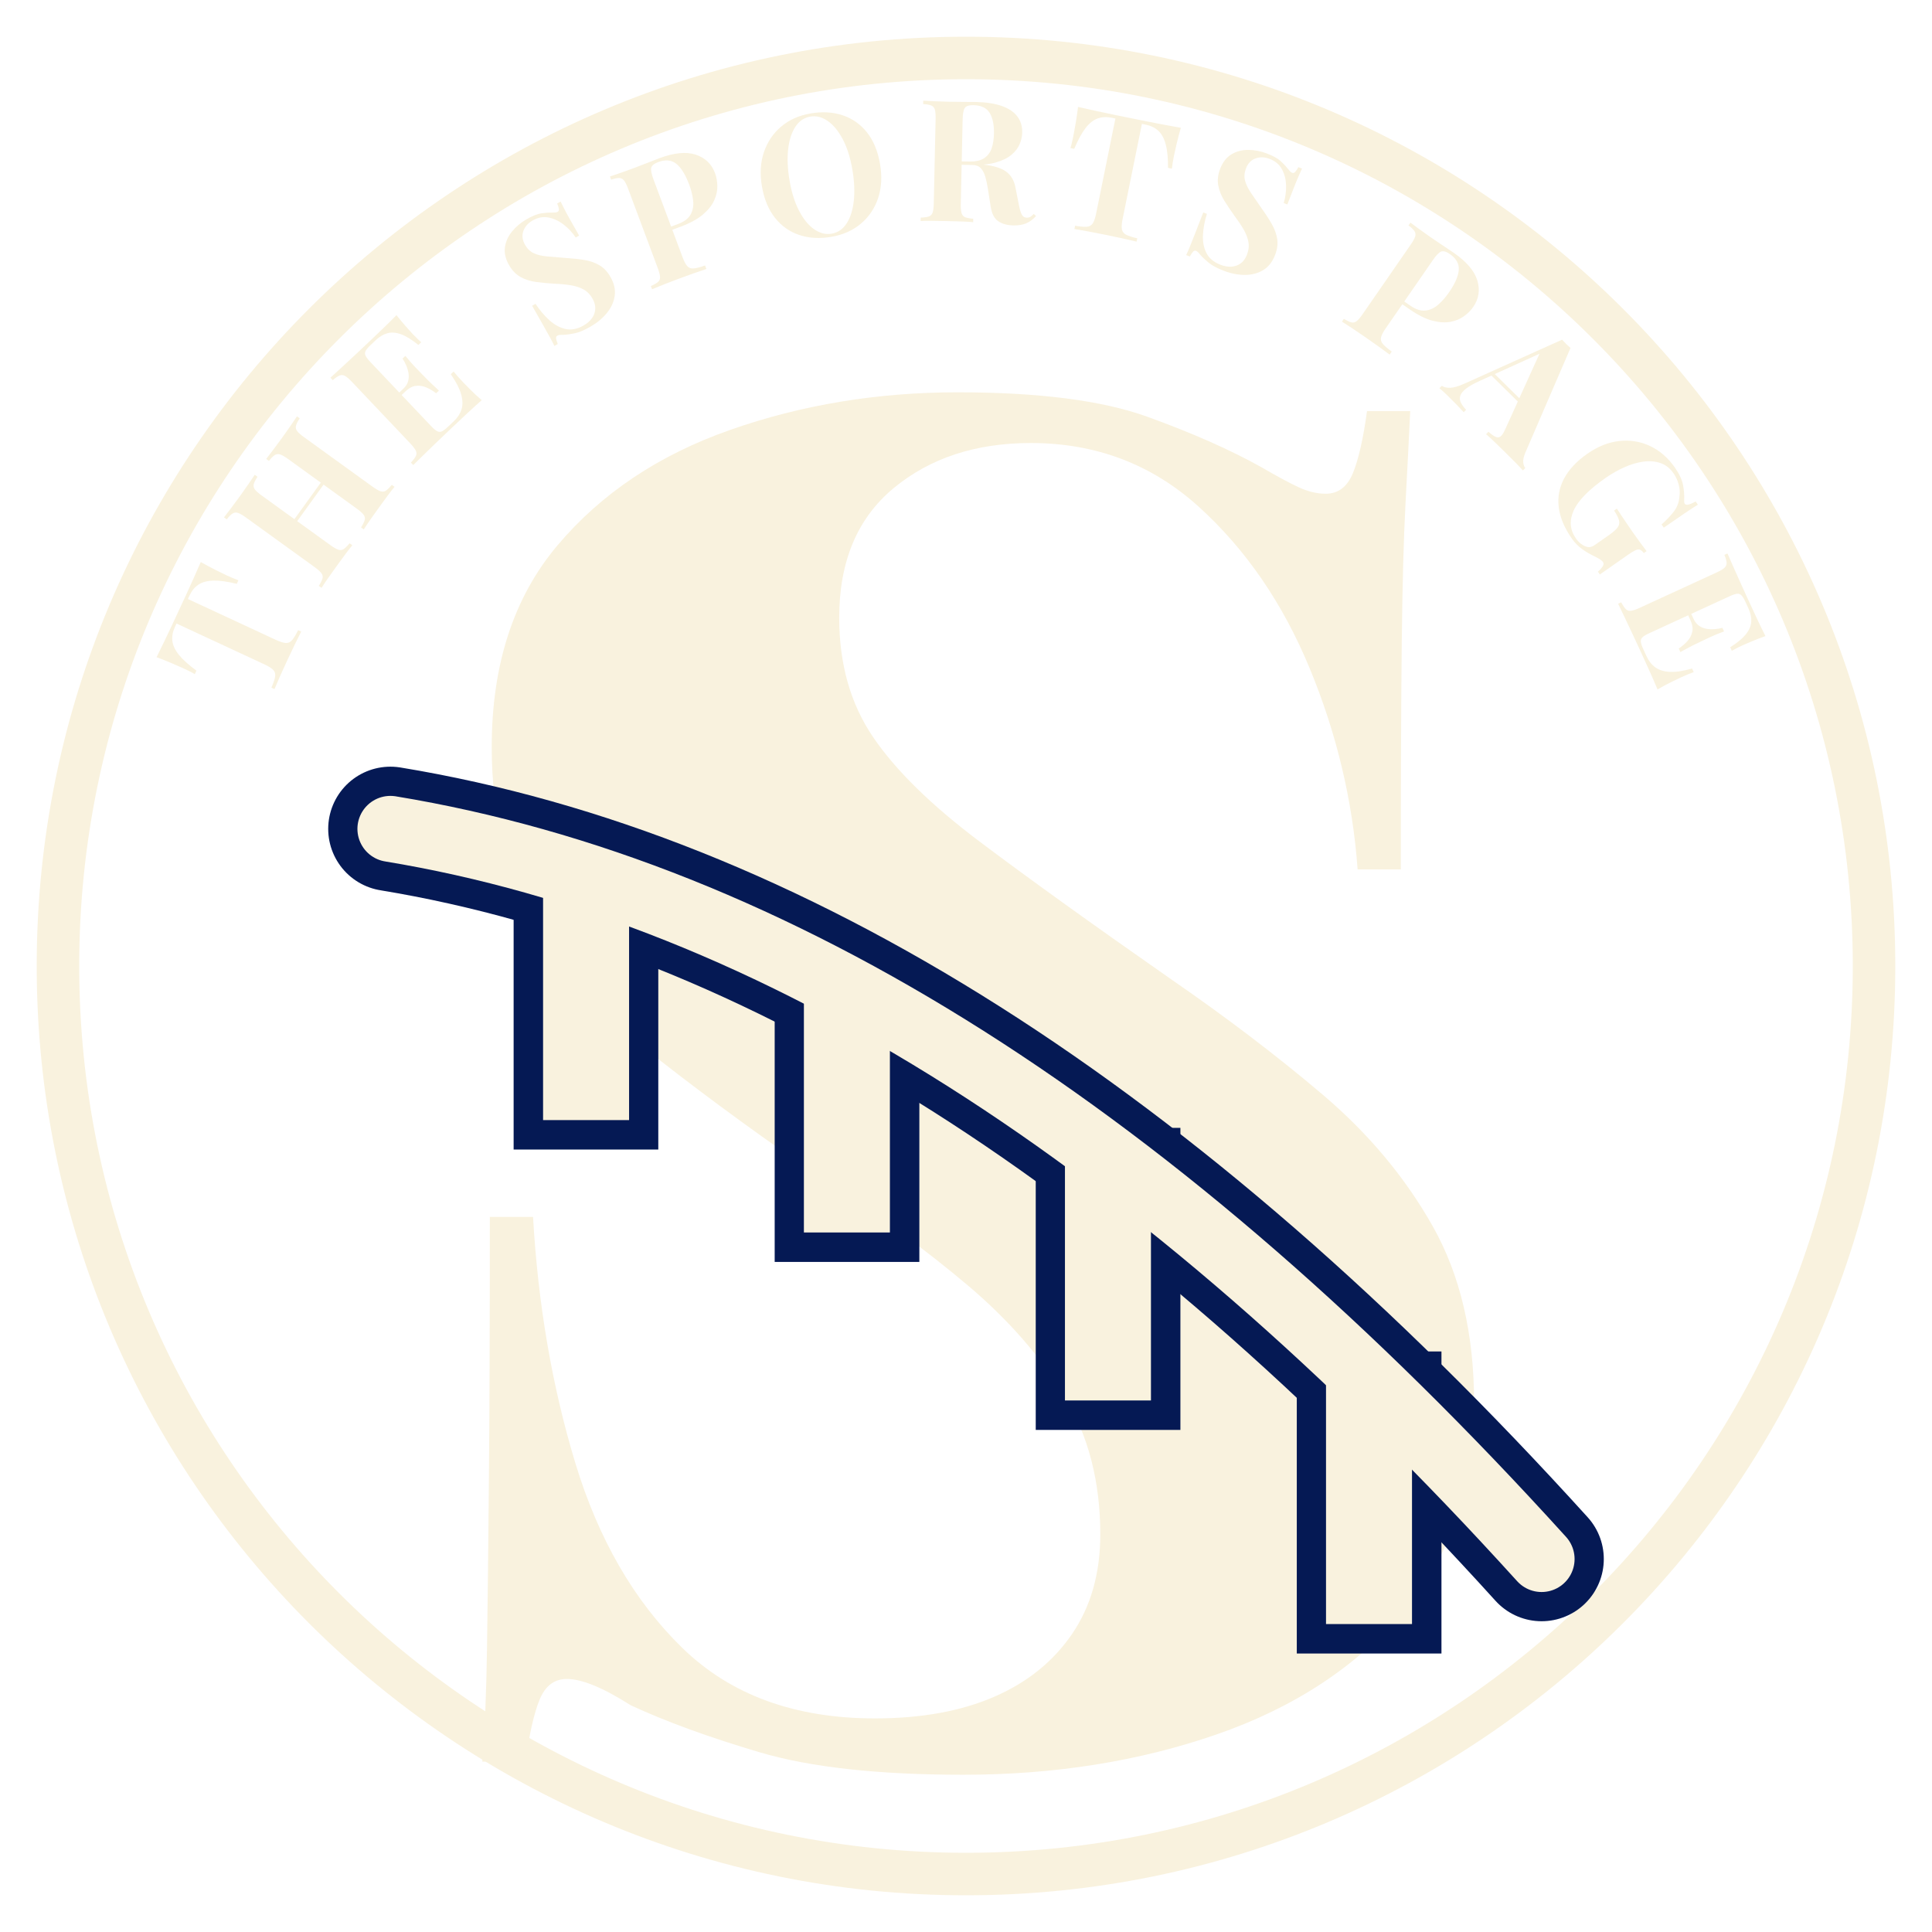
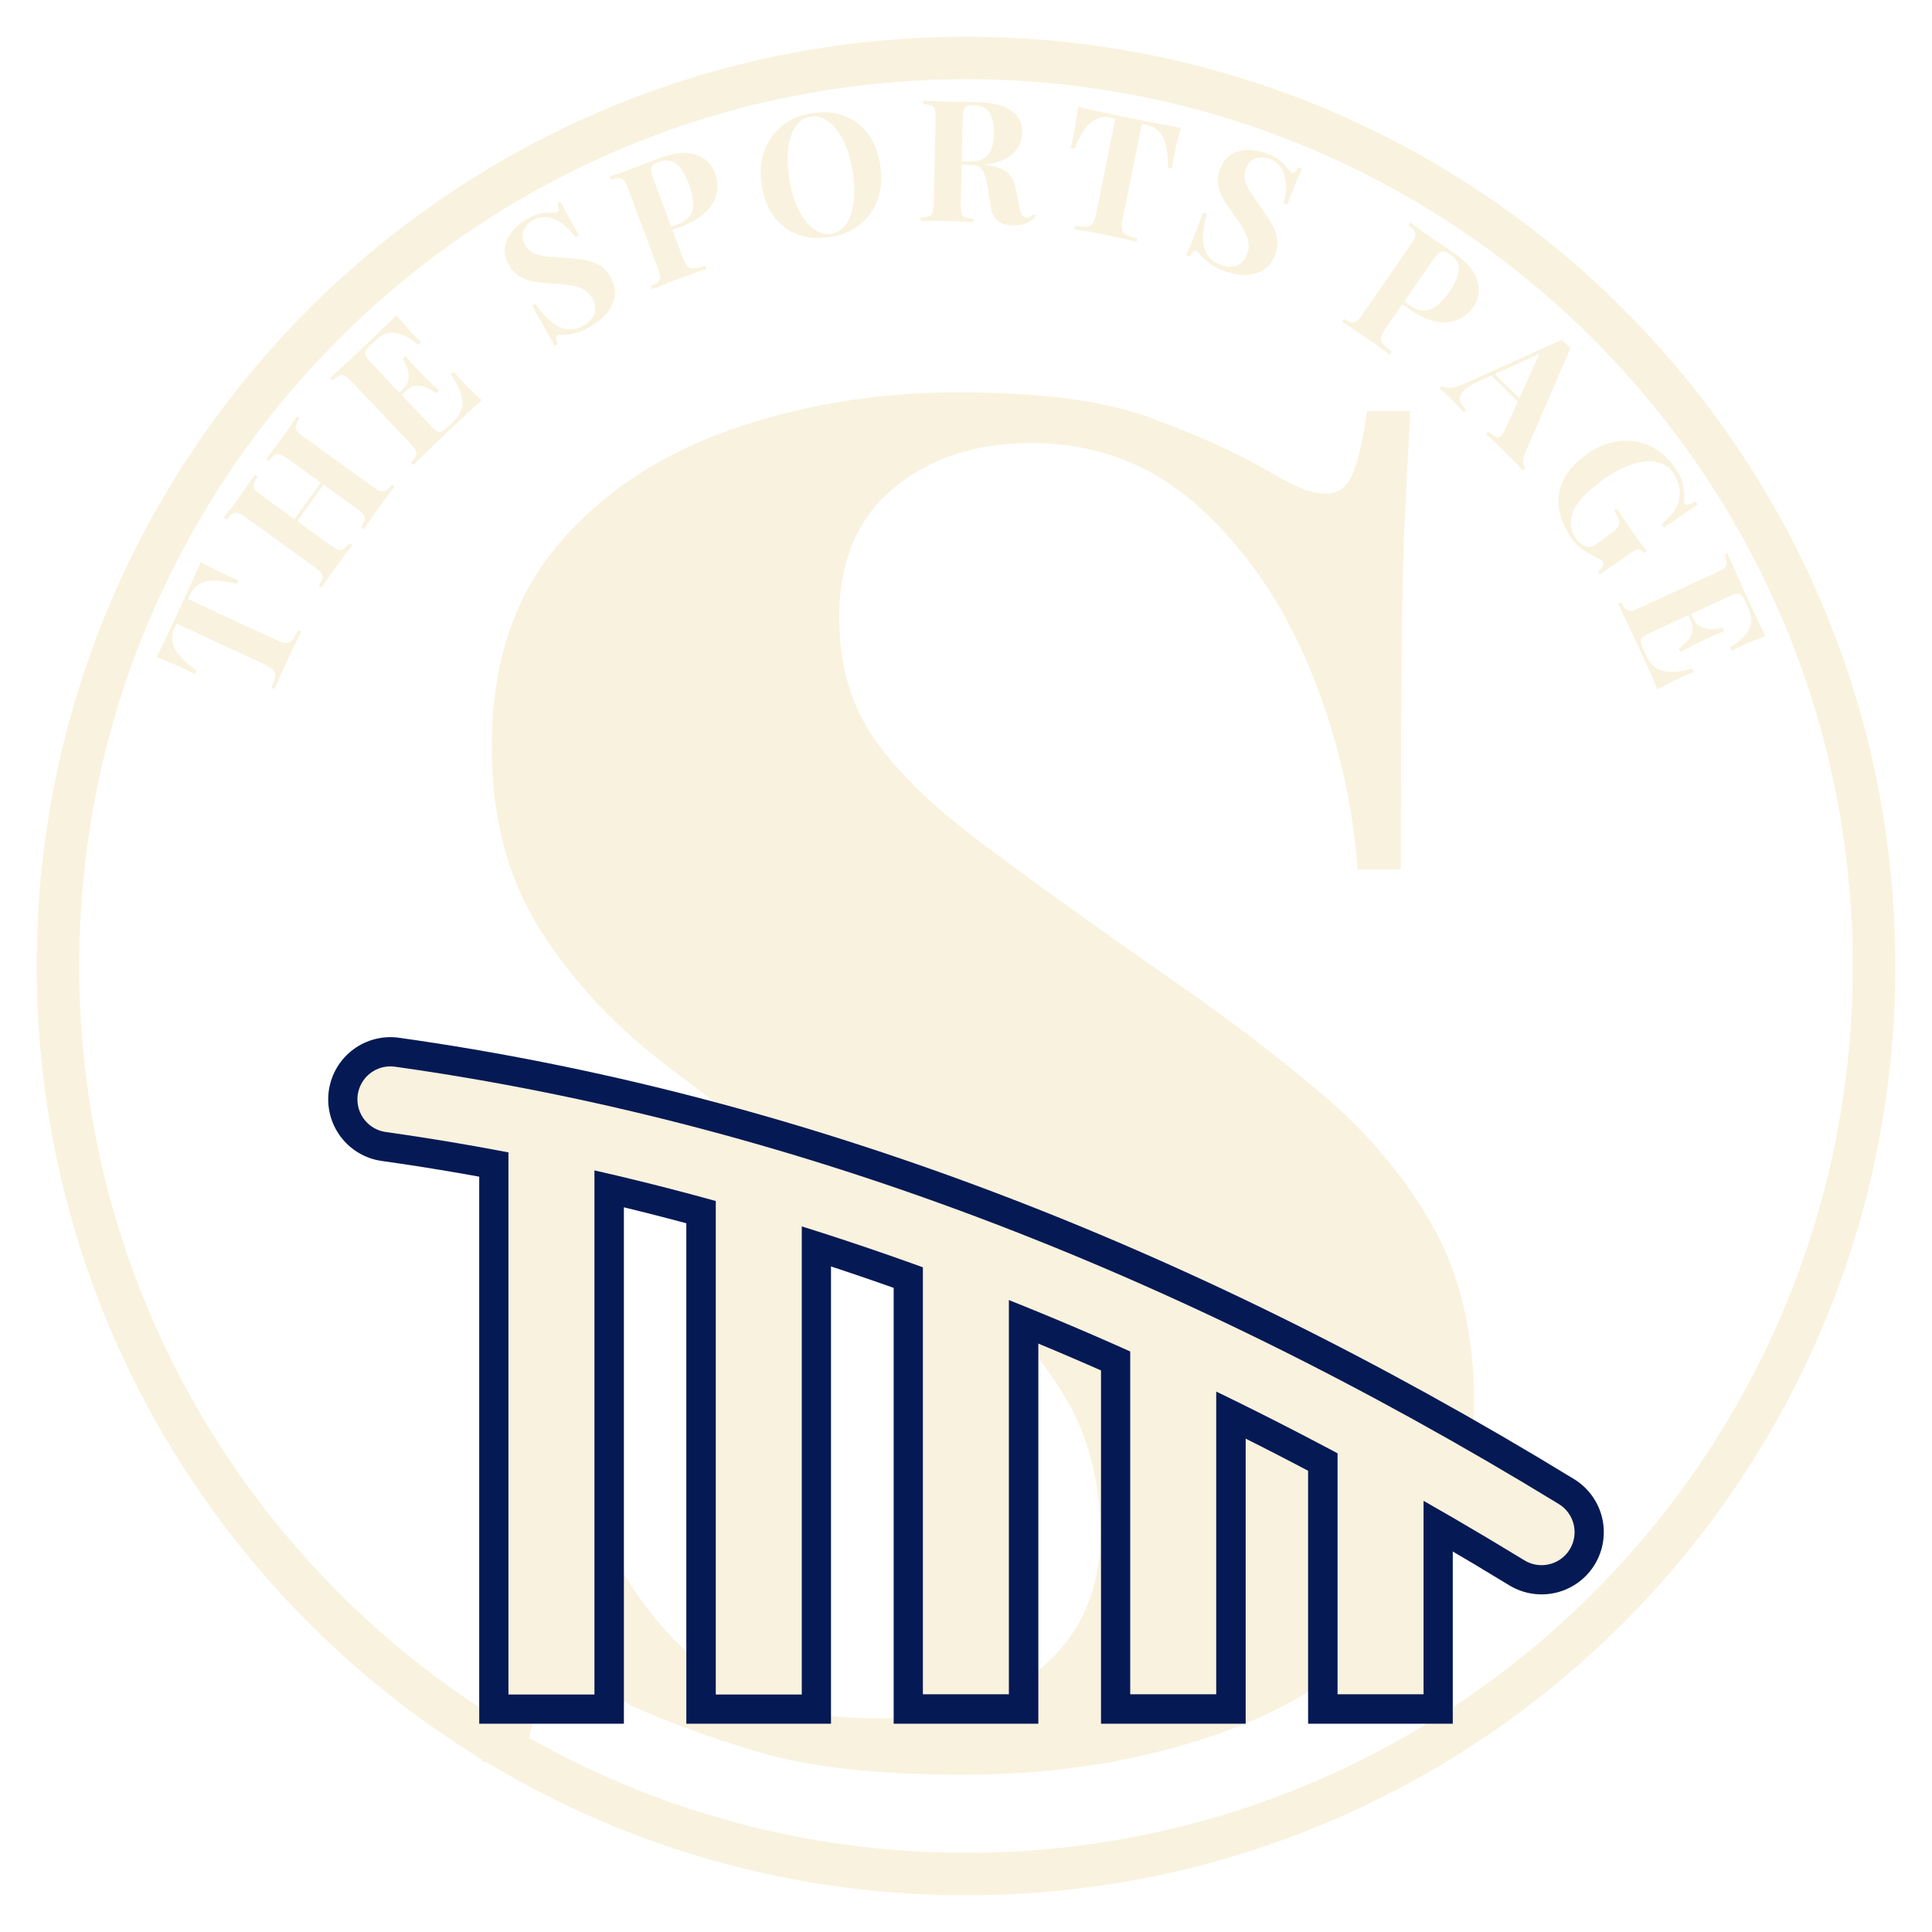
<svg xmlns="http://www.w3.org/2000/svg" width="82mm" height="82mm" viewBox="0 0 82 82">
  <circle cx="41.0" cy="41.0" r="38.540" fill="none" stroke="#f9f2de" stroke-width="1.804" />
  <path d="M642.398 708Q638.398 657.401 636.898 610.201Q635.398 563.001 635.398 538.002Q635.398 515.802 636.398 496.002Q637.398 476.202 638.398 462.001H615.398Q598.798 546.401 574.499 595.001Q550.199 643.6 516.299 664.3Q482.4 685 435.599 685H413.398V114.2Q413.398 73.6 421.498 53.6Q429.598 33.6 452.798 27.2Q475.998 20.8 520.397 20V0Q488.998 1.4 437.298 2.2Q385.599 3 330.199 3Q275 3 226.2 2.2Q177.4 1.4 147.401 0V20Q191.801 20.8 215 27.2Q238.2 33.6 246.3 53.6Q254.4 73.6 254.4 114.2V685H232.199Q185.798 685 151.699 664.3Q117.599 643.6 93.599 595.301Q69.6 547.001 52.4 462.001H29.4Q31.4 476.202 31.9 496.002Q32.4 515.802 32.4 538.002Q32.4 563.001 30.9 610.201Q29.4 657.401 25.4 708Q71 707 125.6 706.0Q180.2 705 234.999 705.0Q289.799 705 334.399 705Q378.999 705 433.599 705.0Q488.198 705 542.998 706.0Q597.798 707 642.398 708Z" fill="#f9f2de" transform="translate(41.000,41.000) rotate(-65.0815) translate(0,-31.570) translate(-2.771,0) scale(0.007216,-0.007216)" />
  <path d="M457.6 0V20Q489.8 22 505.736 28.0Q521.673 34 527.136 52.0Q532.6 70 532.6 106V602Q532.6 639 527.06 656.5Q521.519 674 505.36 680.5Q489.2 687 457.6 688V708Q485.4 707 528.5 706.0Q571.599 705 614.599 705Q661.034 705 701.516 706.0Q741.998 707 766.598 708V688Q734.963 687 718.68 680.5Q702.398 674 696.998 656.5Q691.598 639 691.598 602V106Q691.598 70 697.153 52.0Q702.709 34 718.913 28.0Q735.116 22 766.598 20V0Q741.998 2 701.516 2.5Q661.034 3 614.599 3Q571.599 3 528.5 2.5Q485.4 2 457.6 0ZM33.6 0V20Q65.8 22 81.737 28.0Q97.673 34 103.137 52.0Q108.601 70 108.601 106V602Q108.601 639 103.06 656.5Q97.52 674 81.36 680.5Q65.2 687 33.6 688V708Q59.522 707 101.49 706.0Q143.459 705 191.599 705Q233.799 705 274.899 706.0Q315.998 707 342.598 708V688Q310.963 687 294.681 680.5Q278.398 674 272.998 656.5Q267.598 639 267.598 602V106Q267.598 70 273.153 52.0Q278.709 34 294.913 28.0Q311.117 22 342.598 20V0Q315.998 2 274.899 2.5Q233.799 3 191.599 3Q143.459 3 101.49 2.5Q59.522 2 33.6 0ZM202.599 346V366H597.599V346Z" fill="#f9f2de" transform="translate(41.000,41.000) rotate(-54.1592) translate(0,-31.570) translate(-3.247,0) scale(0.007216,-0.007216)" />
  <path d="M568.599 708Q564.599 664 563.099 622.901Q561.599 581.801 561.599 560.001Q561.599 540.259 562.599 522.163Q563.599 504.066 564.599 492.001H541.599Q531.999 565.401 510.799 607.701Q489.6 650 456.5 667.5Q423.4 685 377.6 685H336.598Q307.624 685 292.711 680.1Q277.798 675.2 272.698 660.325Q267.598 645.45 267.598 614V94Q267.598 63.4 272.698 48.1Q277.798 32.8 292.711 27.9Q307.624 23 336.598 23H385.599Q430.6 23 465.5 42.7Q500.4 62.4 524.799 108.999Q549.199 155.599 561.599 235.999H584.599Q581.599 203.599 581.599 151.999Q581.599 129.453 582.799 87.326Q583.999 45.2 588.599 0Q537.599 2 473.599 2.5Q409.599 3 359.599 3Q334.834 3 295.998 3.0Q257.161 3 212.134 2.5Q167.106 2 120.953 1.5Q74.8 1 33.6 0V20Q65.8 22 81.737 28.0Q97.673 34 103.137 52.0Q108.601 70 108.601 106V602Q108.601 639 103.06 656.5Q97.52 674 81.36 680.5Q65.2 687 33.6 688V708Q75.077 707 121.039 706.5Q167 706 212.052 705.5Q257.105 705 295.962 705.0Q334.82 705 359.599 705Q405.599 705 464.099 705.5Q522.599 706 568.599 708ZM412.798 366Q412.798 366 412.798 356.0Q412.798 346 412.798 346H237.598Q237.598 346 237.598 356.0Q237.598 366 237.598 366ZM441.798 498Q437.798 441 438.298 411.0Q438.798 381 438.798 356Q438.798 331 439.798 301.0Q440.798 271 444.798 214H421.798Q416.598 249 403.299 279.2Q389.999 309.4 365.199 327.7Q340.399 346 299.999 346V366Q329.999 366 350.799 378.6Q371.599 391.2 385.299 411.6Q398.999 432 407.098 454.8Q415.198 477.6 418.798 498Z" fill="#f9f2de" transform="translate(41.000,41.000) rotate(-43.4597) translate(0,-31.570) translate(-2.648,0) scale(0.007216,-0.007216)" />
  <path d="M283.599 720.8Q342.599 720.8 374.598 708.4Q406.598 696 429.598 682Q441.598 675 449.098 671.5Q456.598 668 463.598 668Q473.598 668 478.098 679.0Q482.598 690 485.598 712H508.598Q507.598 692.6 506.098 666.4Q504.598 640.2 504.098 597.201Q503.598 554.201 503.598 484.001H480.598Q476.998 536.201 456.898 585.001Q436.798 633.8 400.498 665.4Q364.198 697 310.598 697Q262.998 697 231.798 669.8Q200.598 642.6 200.598 594.8Q200.598 554.599 220.598 526.499Q240.598 498.399 279.098 471.199Q317.598 443.999 373.397 406.4Q421.198 375 459.298 343.8Q497.398 312.6 519.998 274Q542.598 235.4 542.598 180.8Q542.598 115 508.498 71.8Q474.398 28.6 417.999 7.3Q361.599 -14 294.599 -14Q232.6 -14 195.9 -2.0Q159.2 10 133.6 23Q111.6 37 99.6 37Q89.6 37 85.1 26.0Q80.6 15 77.6 -7H54.6Q56.6 17 57.1 49.1Q57.6 81.2 58.1 132.599Q58.6 183.999 58.6 262.999H81.6Q85.6 196.999 104.1 139.599Q122.6 82.199 161.1 47.1Q199.6 12 263.6 12Q299 12 326.7 24.3Q354.4 36.6 371 61.6Q387.601 86.6 387.601 124.001Q387.601 165.601 368.401 196.701Q349.201 227.801 315.701 254.901Q282.2 282 237.6 310Q190.6 340.8 149.6 372Q108.6 403.2 84.1 443Q59.6 482.8 59.6 538.2Q59.6 601.4 91.2 641.7Q122.8 682 174.2 701.4Q225.599 720.8 283.599 720.8Z" fill="#f9f2de" transform="translate(41.000,41.000) rotate(-29.8134) translate(0,-31.570) translate(-2.468,0) scale(0.007216,-0.007216)" />
  <path d="M33.6 708Q59.4 707 101.5 706.0Q143.599 705 185.599 705Q234.399 705 279.199 706.0Q323.999 707 342.599 707Q482.198 707 550.898 652.0Q619.597 597 619.597 510Q619.597 474 605.797 434.5Q591.998 395 558.598 361.5Q525.198 328 467.298 307.0Q409.398 286 320.599 286H218.599V306H310.599Q369.599 306 400.5 333.0Q431.4 360 442.5 404.0Q453.6 448 453.6 499Q453.6 594 425.7 641.0Q397.799 688 329.598 688Q290.798 688 279.198 671.0Q267.598 654 267.598 602V112Q267.598 73 275.698 53.8Q283.798 34.6 306.998 28.6Q330.198 22.6 374.598 21.8V0Q343.798 1.4 294.798 2.2Q245.799 3 192.199 3Q148.999 3 107.8 2.2Q66.6 1.4 33.6 0V20Q65.8 22 81.8 28.0Q97.801 34 103.201 52.0Q108.601 70 108.601 106V602Q108.601 639 103.201 656.5Q97.801 674 81.5 680.5Q65.2 687 33.6 688Z" fill="#f9f2de" transform="translate(41.000,41.000) rotate(-20.4824) translate(0,-31.570) translate(-2.674,0) scale(0.007216,-0.007216)" />
  <path d="M396.831 722Q502.595 722 582.197 679.0Q661.798 636 705.798 555.5Q749.797 475 749.797 360Q749.797 248 704.709 164.0Q659.62 80 579.462 33.0Q499.304 -14 395.767 -14Q290.003 -14 210.401 29.0Q130.8 72 86.8 153.0Q42.8 234 42.8 348Q42.8 460 88.446 544.0Q134.091 628 213.693 675.0Q293.294 722 396.831 722ZM392.586 704Q336.799 704 295.398 659.0Q253.998 614 231.398 535.0Q208.798 456 208.798 352Q208.798 246 234.267 167.5Q259.736 89 303.335 46.5Q346.935 4 399.599 4Q455.718 4 497.159 49.0Q538.6 94 561.2 173.5Q583.8 253 583.8 356Q583.8 463 558.196 541.0Q532.592 619 489.196 661.5Q445.799 704 392.586 704Z" fill="#f9f2de" transform="translate(41.000,41.000) rotate(-9.7828) translate(0,-31.570) translate(-3.222,0) scale(0.007216,-0.007216)" />
  <path d="M33.6 708Q59.4 707 101.5 706.0Q143.599 705 185.599 705Q234.399 705 279.199 706.0Q323.999 707 342.599 707Q436.198 707 497.498 686.4Q558.798 665.8 589.198 626.9Q619.597 588 619.597 533Q619.597 498.8 605.797 464.2Q591.998 429.6 558.598 400.5Q525.198 371.4 467.298 353.7Q409.398 336 320.599 336H224.599V356H310.599Q369.599 356 400.5 378.5Q431.4 401 442.5 438.5Q453.6 476 453.6 522Q453.6 601 425.7 644.5Q397.799 688 329.598 688Q290.798 688 279.198 671.0Q267.598 654 267.598 602V106Q267.598 70 273.298 52.0Q278.998 34 294.998 28.0Q310.998 22 342.598 20V0Q315.998 2 274.899 2.5Q233.799 3 191.599 3Q143.599 3 101.5 2.5Q59.4 2 33.6 0V20Q65.8 22 81.8 28.0Q97.801 34 103.201 52.0Q108.601 70 108.601 106V602Q108.601 639 103.201 656.5Q97.801 674 81.5 680.5Q65.2 687 33.6 688ZM222.599 353Q265.8 351.6 297.4 348.8Q329 346 352.999 343.7Q376.999 341.4 395.599 339.6Q486.598 332.2 530.498 301.2Q574.397 270.2 587.197 208.2L609.797 105Q618.597 65.2 628.797 49Q638.997 32.8 657.997 33.2Q670.797 33.6 679.598 39.4Q688.398 45.2 697.798 56.2L711.598 44Q684.598 13 653.698 -0.5Q622.799 -14 578.799 -14Q525 -14 489.8 8.9Q454.6 31.8 443.6 94L425.8 194Q418.6 235.8 408.6 267.6Q398.6 299.4 381.4 317.7Q364.199 336 332.599 336H224.599Z" fill="#f9f2de" transform="translate(41.000,41.000) rotate(1.2507) translate(0,-31.570) translate(-2.858,0) scale(0.007216,-0.007216)" />
  <path d="M642.398 708Q638.398 657.401 636.898 610.201Q635.398 563.001 635.398 538.002Q635.398 515.802 636.398 496.002Q637.398 476.202 638.398 462.001H615.398Q598.798 546.401 574.499 595.001Q550.199 643.6 516.299 664.3Q482.4 685 435.599 685H413.398V114.2Q413.398 73.6 421.498 53.6Q429.598 33.6 452.798 27.2Q475.998 20.8 520.397 20V0Q488.998 1.4 437.298 2.2Q385.599 3 330.199 3Q275 3 226.2 2.2Q177.4 1.4 147.401 0V20Q191.801 20.8 215 27.2Q238.2 33.6 246.3 53.6Q254.4 73.6 254.4 114.2V685H232.199Q185.798 685 151.699 664.3Q117.599 643.6 93.599 595.301Q69.6 547.001 52.4 462.001H29.4Q31.4 476.202 31.9 496.002Q32.4 515.802 32.4 538.002Q32.4 563.001 30.9 610.201Q29.4 657.401 25.4 708Q71 707 125.6 706.0Q180.2 705 234.999 705.0Q289.799 705 334.399 705Q378.999 705 433.599 705.0Q488.198 705 542.998 706.0Q597.798 707 642.398 708Z" fill="#f9f2de" transform="translate(41.000,41.000) rotate(11.4657) translate(0,-31.570) translate(-2.771,0) scale(0.007216,-0.007216)" />
  <path d="M283.599 720.8Q342.599 720.8 374.598 708.4Q406.598 696 429.598 682Q441.598 675 449.098 671.5Q456.598 668 463.598 668Q473.598 668 478.098 679.0Q482.598 690 485.598 712H508.598Q507.598 692.6 506.098 666.4Q504.598 640.2 504.098 597.201Q503.598 554.201 503.598 484.001H480.598Q476.998 536.201 456.898 585.001Q436.798 633.8 400.498 665.4Q364.198 697 310.598 697Q262.998 697 231.798 669.8Q200.598 642.6 200.598 594.8Q200.598 554.599 220.598 526.499Q240.598 498.399 279.098 471.199Q317.598 443.999 373.397 406.4Q421.198 375 459.298 343.8Q497.398 312.6 519.998 274Q542.598 235.4 542.598 180.8Q542.598 115 508.498 71.8Q474.398 28.6 417.999 7.3Q361.599 -14 294.599 -14Q232.6 -14 195.9 -2.0Q159.2 10 133.6 23Q111.6 37 99.6 37Q89.6 37 85.1 26.0Q80.6 15 77.6 -7H54.6Q56.6 17 57.1 49.1Q57.6 81.2 58.1 132.599Q58.6 183.999 58.6 262.999H81.6Q85.6 196.999 104.1 139.599Q122.6 82.199 161.1 47.1Q199.6 12 263.6 12Q299 12 326.7 24.3Q354.4 36.6 371 61.6Q387.601 86.6 387.601 124.001Q387.601 165.601 368.401 196.701Q349.201 227.801 315.701 254.901Q282.2 282 237.6 310Q190.6 340.8 149.6 372Q108.6 403.2 84.1 443Q59.6 482.8 59.6 538.2Q59.6 601.4 91.2 641.7Q122.8 682 174.2 701.4Q225.599 720.8 283.599 720.8Z" fill="#f9f2de" transform="translate(41.000,41.000) rotate(20.9735) translate(0,-31.570) translate(-2.468,0) scale(0.007216,-0.007216)" />
  <path d="M33.6 708Q59.4 707 101.5 706.0Q143.599 705 185.599 705Q234.399 705 279.199 706.0Q323.999 707 342.599 707Q482.198 707 550.898 652.0Q619.597 597 619.597 510Q619.597 474 605.797 434.5Q591.998 395 558.598 361.5Q525.198 328 467.298 307.0Q409.398 286 320.599 286H218.599V306H310.599Q369.599 306 400.5 333.0Q431.4 360 442.5 404.0Q453.6 448 453.6 499Q453.6 594 425.7 641.0Q397.799 688 329.598 688Q290.798 688 279.198 671.0Q267.598 654 267.598 602V112Q267.598 73 275.698 53.8Q283.798 34.6 306.998 28.6Q330.198 22.6 374.598 21.8V0Q343.798 1.4 294.798 2.2Q245.799 3 192.199 3Q148.999 3 107.8 2.2Q66.6 1.4 33.6 0V20Q65.8 22 81.8 28.0Q97.801 34 103.201 52.0Q108.601 70 108.601 106V602Q108.601 639 103.201 656.5Q97.801 674 81.5 680.5Q65.2 687 33.6 688Z" fill="#f9f2de" transform="translate(41.000,41.000) rotate(34.6656) translate(0,-31.570) translate(-2.674,0) scale(0.007216,-0.007216)" />
  <path d="M367.998 710 610.798 84Q625.198 48.4 642.398 34.7Q659.598 21 673.798 20V0Q644.199 2 603.799 2.5Q563.4 3 521.8 3Q475.601 3 435.001 2.5Q394.401 2 369.801 0V20Q420.801 22 434.501 37.5Q448.201 53 428.201 104L257.801 568.601L276.201 594.801L123.8 198.599Q102.4 143.599 97.9 108.899Q93.4 74.2 102.8 55.2Q112.2 36.2 133.6 28.6Q155 21 185.4 20V0Q152 2 122.1 2.5Q92.2 3 60.8 3Q39.4 3 19.5 2.5Q-0.4 2 -15.4 0V20Q6.4 24.4 28.3 47.1Q50.2 69.8 71.4 124.999L298.6 710Q314.6 708.8 333.299 708.8Q351.999 708.8 367.998 710ZM437.8 288V268H139.8L149.8 288Z" fill="#f9f2de" transform="translate(41.000,41.000) rotate(44.5401) translate(0,-31.570) translate(-2.767,0) scale(0.007216,-0.007216)" />
  <path d="M404.799 722Q472.799 722 515.799 702.8Q558.798 683.6 593.198 657Q604.999 647.6 613.198 647.6Q632.198 647.6 638.198 708H661.198Q659.198 669.2 658.198 613.5Q657.198 557.8 657.198 466H634.198Q627.198 526 612.699 570.7Q598.199 615.399 559 646.999Q534.799 670.2 499.199 683.2Q463.598 696.2 427.998 696.2Q373.198 696.2 334.198 667.5Q295.198 638.801 270.098 590.101Q244.998 541.401 233.097 479.901Q221.197 418.401 221.197 352.4Q221.197 172.4 270.798 89.2Q320.398 6 412.999 6Q437 6 454.8 12Q472.6 18 484 25.6Q498.201 35.601 503.201 47.401Q508.201 59.201 508.201 77.601V176Q508.201 221.8 500.501 244.2Q492.801 266.6 471.001 274.8Q449.201 283 407.201 284V304Q428.201 303 457.6 302.5Q487 302 519.2 301.5Q551.4 301 578.199 301Q620.199 301 655.099 302.0Q689.998 303 712.198 304V284Q693.198 283 683.398 277.0Q673.598 271 670.398 253.0Q667.198 235 667.198 198V0H647.198Q646.198 17 639.398 37.0Q632.598 57 617.798 57Q610.598 57 599.498 53.4Q588.399 49.8 563.799 36.4Q527.199 15 486.299 0.5Q445.399 -14 399.999 -14Q283.8 -14 204 28.8Q124.2 71.6 83.7 152.2Q43.2 232.8 43.2 345.6Q43.2 459.6 89.7 544.0Q136.2 628.4 217.7 675.2Q299.199 722 404.799 722Z" fill="#f9f2de" transform="translate(41.000,41.000) rotate(55.0301) translate(0,-31.570) translate(-3.013,0) scale(0.007216,-0.007216)" />
  <path d="M568.599 708Q564.599 664 563.099 622.901Q561.599 581.801 561.599 560.001Q561.599 540.259 562.599 522.163Q563.599 504.066 564.599 492.001H541.599Q531.999 565.401 510.799 607.701Q489.6 650 456.5 667.5Q423.4 685 377.6 685H336.598Q307.624 685 292.711 680.1Q277.798 675.2 272.698 660.325Q267.598 645.45 267.598 614V94Q267.598 63.4 272.698 48.1Q277.798 32.8 292.711 27.9Q307.624 23 336.598 23H385.599Q430.6 23 465.5 42.7Q500.4 62.4 524.799 108.999Q549.199 155.599 561.599 235.999H584.599Q581.599 203.599 581.599 151.999Q581.599 129.453 582.799 87.326Q583.999 45.2 588.599 0Q537.599 2 473.599 2.5Q409.599 3 359.599 3Q334.834 3 295.998 3.0Q257.161 3 212.134 2.5Q167.106 2 120.953 1.5Q74.8 1 33.6 0V20Q65.8 22 81.737 28.0Q97.673 34 103.137 52.0Q108.601 70 108.601 106V602Q108.601 639 103.06 656.5Q97.52 674 81.36 680.5Q65.2 687 33.6 688V708Q75.077 707 121.039 706.5Q167 706 212.052 705.5Q257.105 705 295.962 705.0Q334.82 705 359.599 705Q405.599 705 464.099 705.5Q522.599 706 568.599 708ZM412.798 366Q412.798 366 412.798 356.0Q412.798 346 412.798 346H237.598Q237.598 346 237.598 356.0Q237.598 366 237.598 366ZM441.798 498Q437.798 441 438.298 411.0Q438.798 381 438.798 356Q438.798 331 439.798 301.0Q440.798 271 444.798 214H421.798Q416.598 249 403.299 279.2Q389.999 309.4 365.199 327.7Q340.399 346 299.999 346V366Q329.999 366 350.799 378.6Q371.599 391.2 385.299 411.6Q398.999 432 407.098 454.8Q415.198 477.6 418.798 498Z" fill="#f9f2de" transform="translate(41.000,41.000) rotate(65.3041) translate(0,-31.570) translate(-2.648,0) scale(0.007216,-0.007216)" />
  <path d="M302 722Q367 722 403.0 709.0Q439 696 464 682Q476 675 483.5 671.5Q491 668 498 668Q508 668 512.5 679.0Q517 690 520 712H543Q542 691 540.5 663.0Q539 635 538.5 589.0Q538 543 538 468H515Q511 523 489.5 575.0Q468 627 430.5 661.0Q393 695 341 695Q297 695 268.0 671.0Q239 647 239 602Q239 565 257.0 538.5Q275 512 313.5 483.0Q352 454 415 410Q460 379 496.5 348.0Q533 317 555.0 278.0Q577 239 577 184Q577 117 539.5 73.0Q502 29 440.0 7.5Q378 -14 305 -14Q237 -14 196.5 -2.0Q156 10 128 23Q106 37 94 37Q84 37 79.5 26.0Q75 15 72 -7H49Q51 19 51.5 53.5Q52 88 52.5 143.0Q53 198 53 283H76Q80 213 98.5 152.0Q117 91 155.5 53.5Q194 16 258 16Q295 16 321.5 27.5Q348 39 363.0 61.0Q378 83 378 114Q378 156 359.0 187.5Q340 219 307.5 246.5Q275 274 232 302Q185 334 144.0 366.0Q103 398 78.5 438.0Q54 478 54 533Q54 599 89.0 640.5Q124 682 181.0 702.0Q238 722 302 722Z" fill="#f9f2de" transform="translate(16.565,74.210) scale(0.079722,-0.079722)" />
-   <rect x="21.80" y="35.97" width="6.14" height="12.82" fill="#051954" />
-   <rect x="32.88" y="40.74" width="6.14" height="12.82" fill="#051954" />
-   <rect x="43.96" y="47.87" width="6.14" height="12.82" fill="#051954" />
-   <rect x="55.04" y="57.36" width="6.14" height="12.82" fill="#051954" />
-   <path d="M16.57,35.18 Q41.00,39.20 65.43,66.17" stroke="#051954" stroke-width="5.28" stroke-linecap="round" fill="none" />
-   <rect x="23.05" y="37.21" width="3.65" height="10.33" fill="#f9f2de" />
-   <rect x="34.12" y="41.98" width="3.65" height="10.33" fill="#f9f2de" />
-   <rect x="45.20" y="49.11" width="3.65" height="10.33" fill="#f9f2de" />
-   <rect x="56.28" y="58.60" width="3.65" height="10.33" fill="#f9f2de" />
-   <path d="M16.57,35.18 Q41.00,39.20 65.43,66.17" stroke="#f9f2de" stroke-width="2.80" stroke-linecap="round" fill="none" />
+   <rect x="20.34" y="46.61" width="6.14" height="26.55" fill="#051954" />
+   <rect x="29.13" y="48.80" width="6.14" height="24.36" fill="#051954" />
+   <rect x="37.93" y="51.73" width="6.14" height="21.43" fill="#051954" />
+   <rect x="46.73" y="55.41" width="6.14" height="17.75" fill="#051954" />
+   <rect x="55.52" y="59.83" width="6.14" height="13.33" fill="#051954" />
+   <path d="M16.57,46.66 Q41.00,50.10 65.43,65.03" stroke="#051954" stroke-width="5.28" stroke-linecap="round" fill="none" />
+   <rect x="21.58" y="47.85" width="3.65" height="24.07" fill="#f9f2de" />
+   <rect x="30.38" y="50.04" width="3.65" height="21.88" fill="#f9f2de" />
+   <rect x="39.17" y="52.97" width="3.65" height="18.94" fill="#f9f2de" />
+   <rect x="47.97" y="56.65" width="3.65" height="15.26" fill="#f9f2de" />
+   <rect x="56.77" y="61.07" width="3.65" height="10.84" fill="#f9f2de" />
+   <path d="M16.57,46.66 Q41.00,50.10 65.43,65.03" stroke="#f9f2de" stroke-width="2.80" stroke-linecap="round" fill="none" />
</svg>
